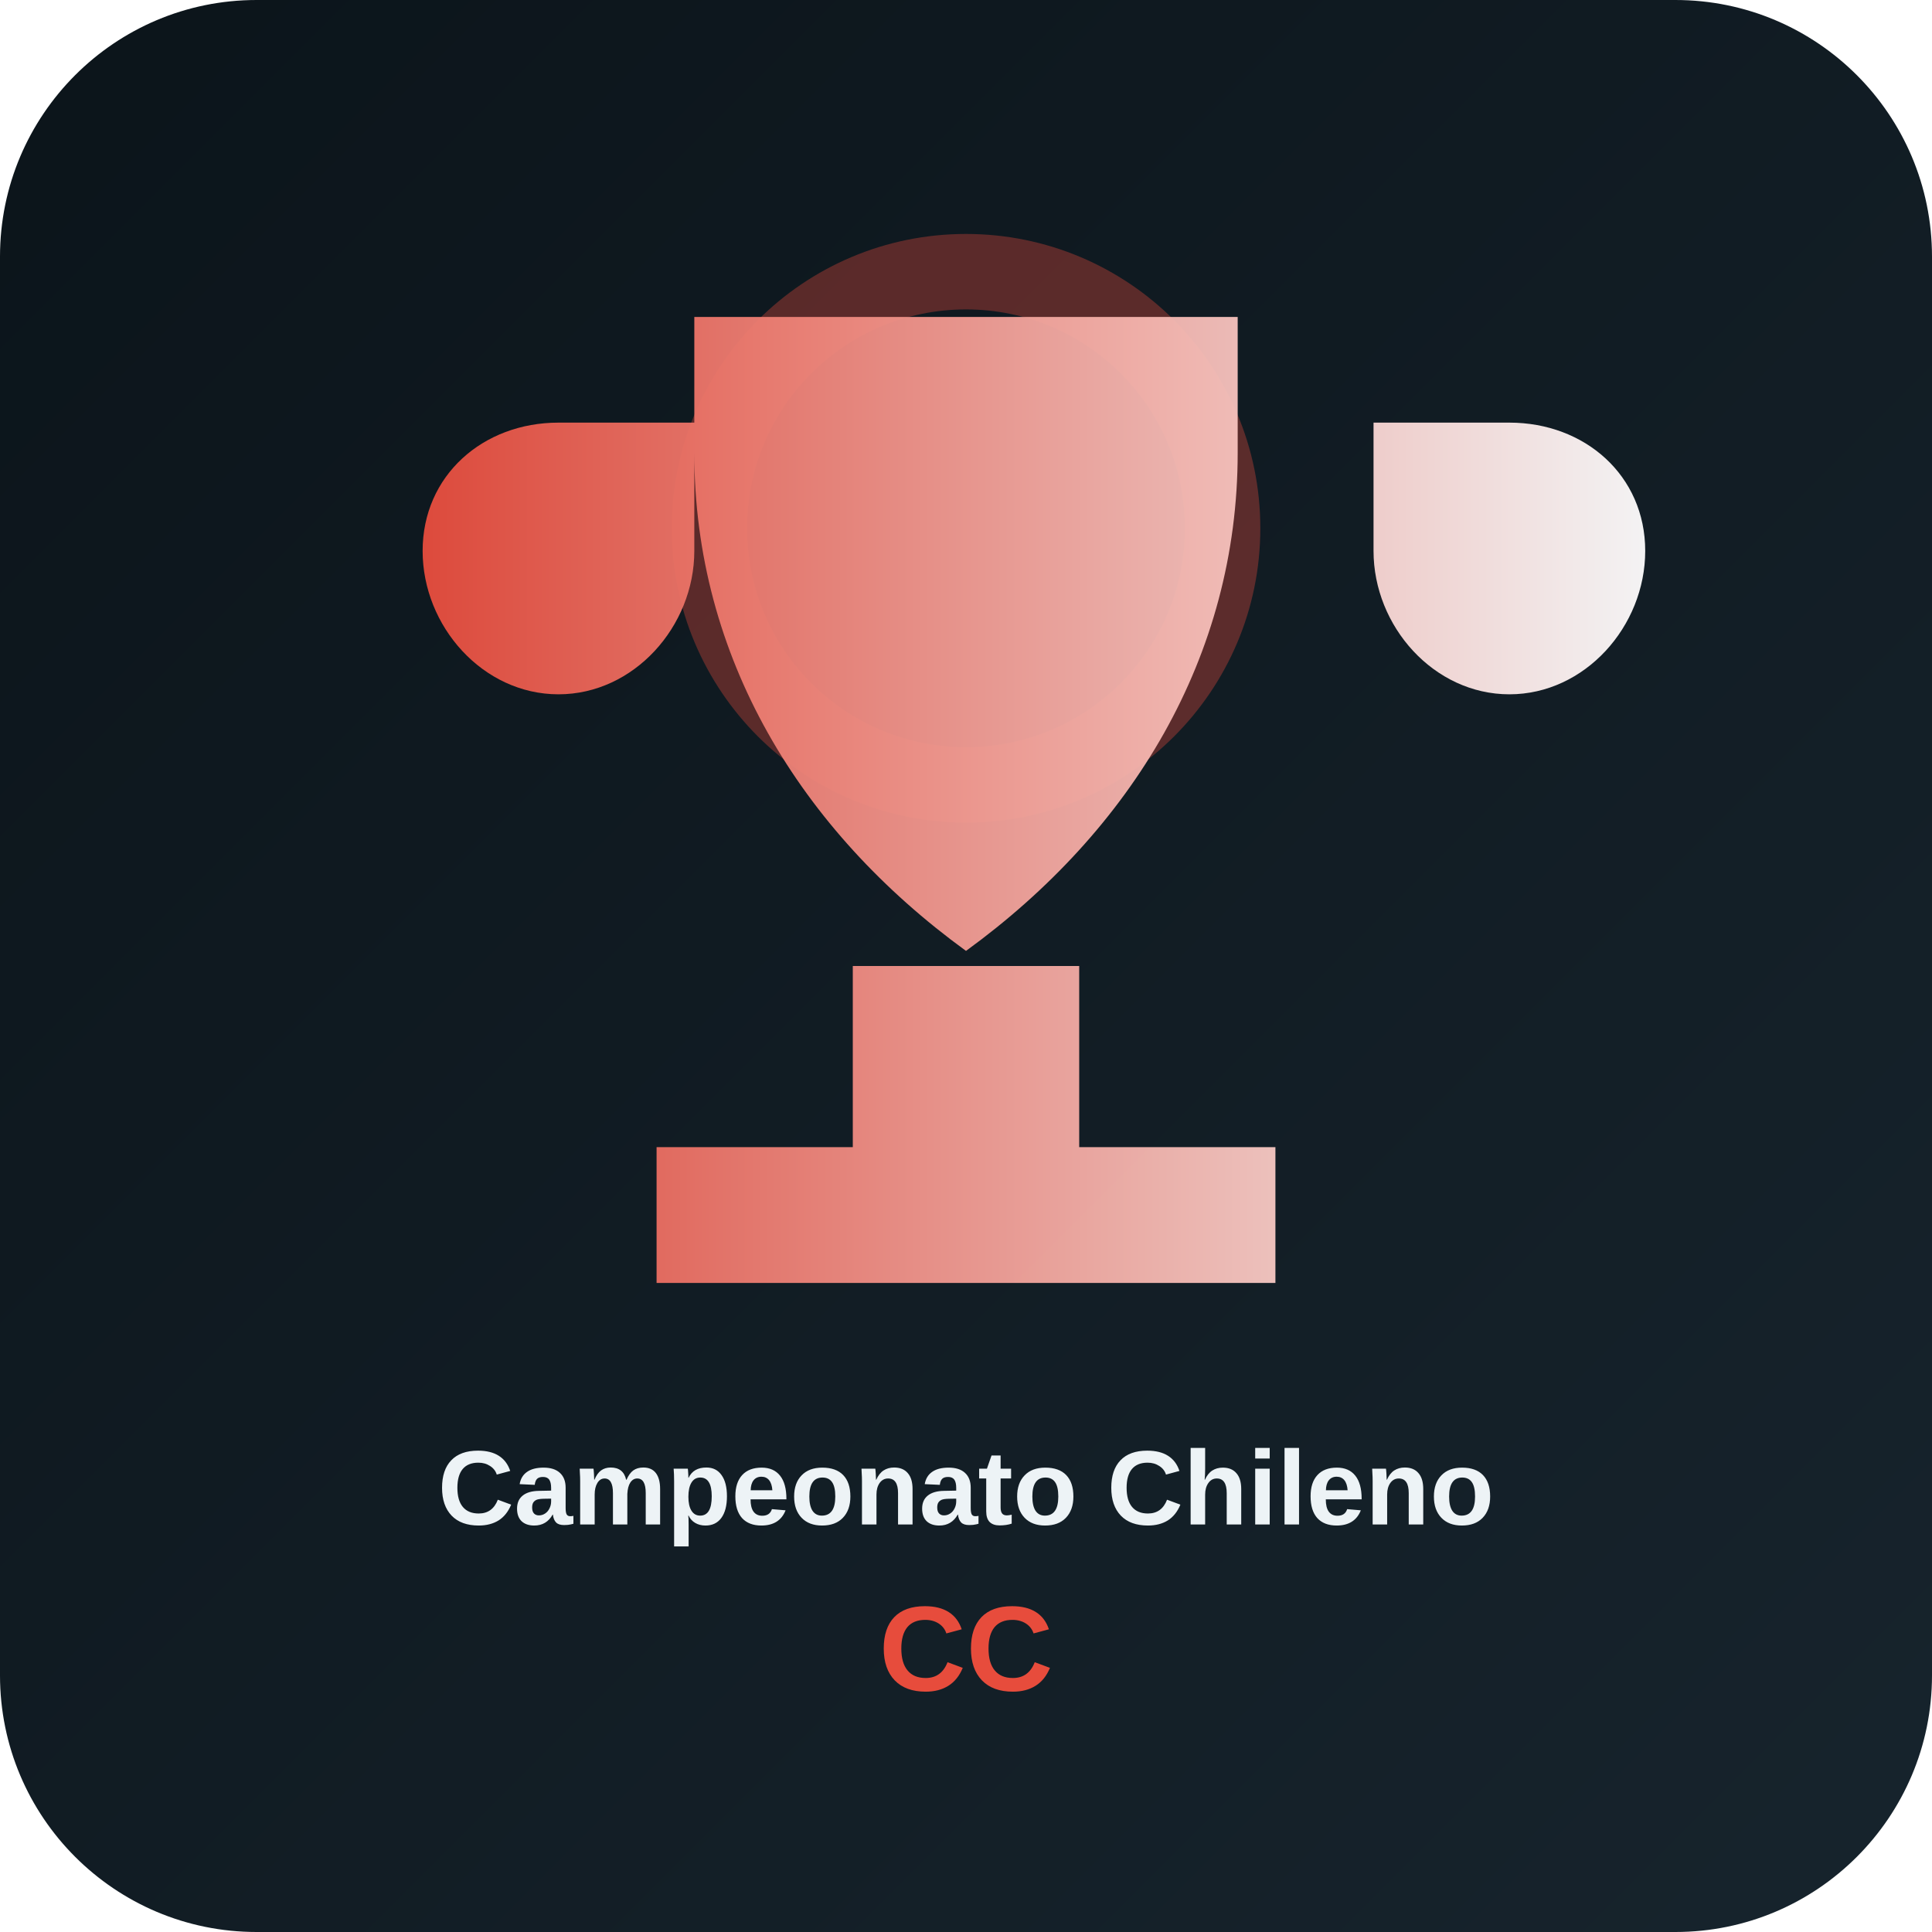
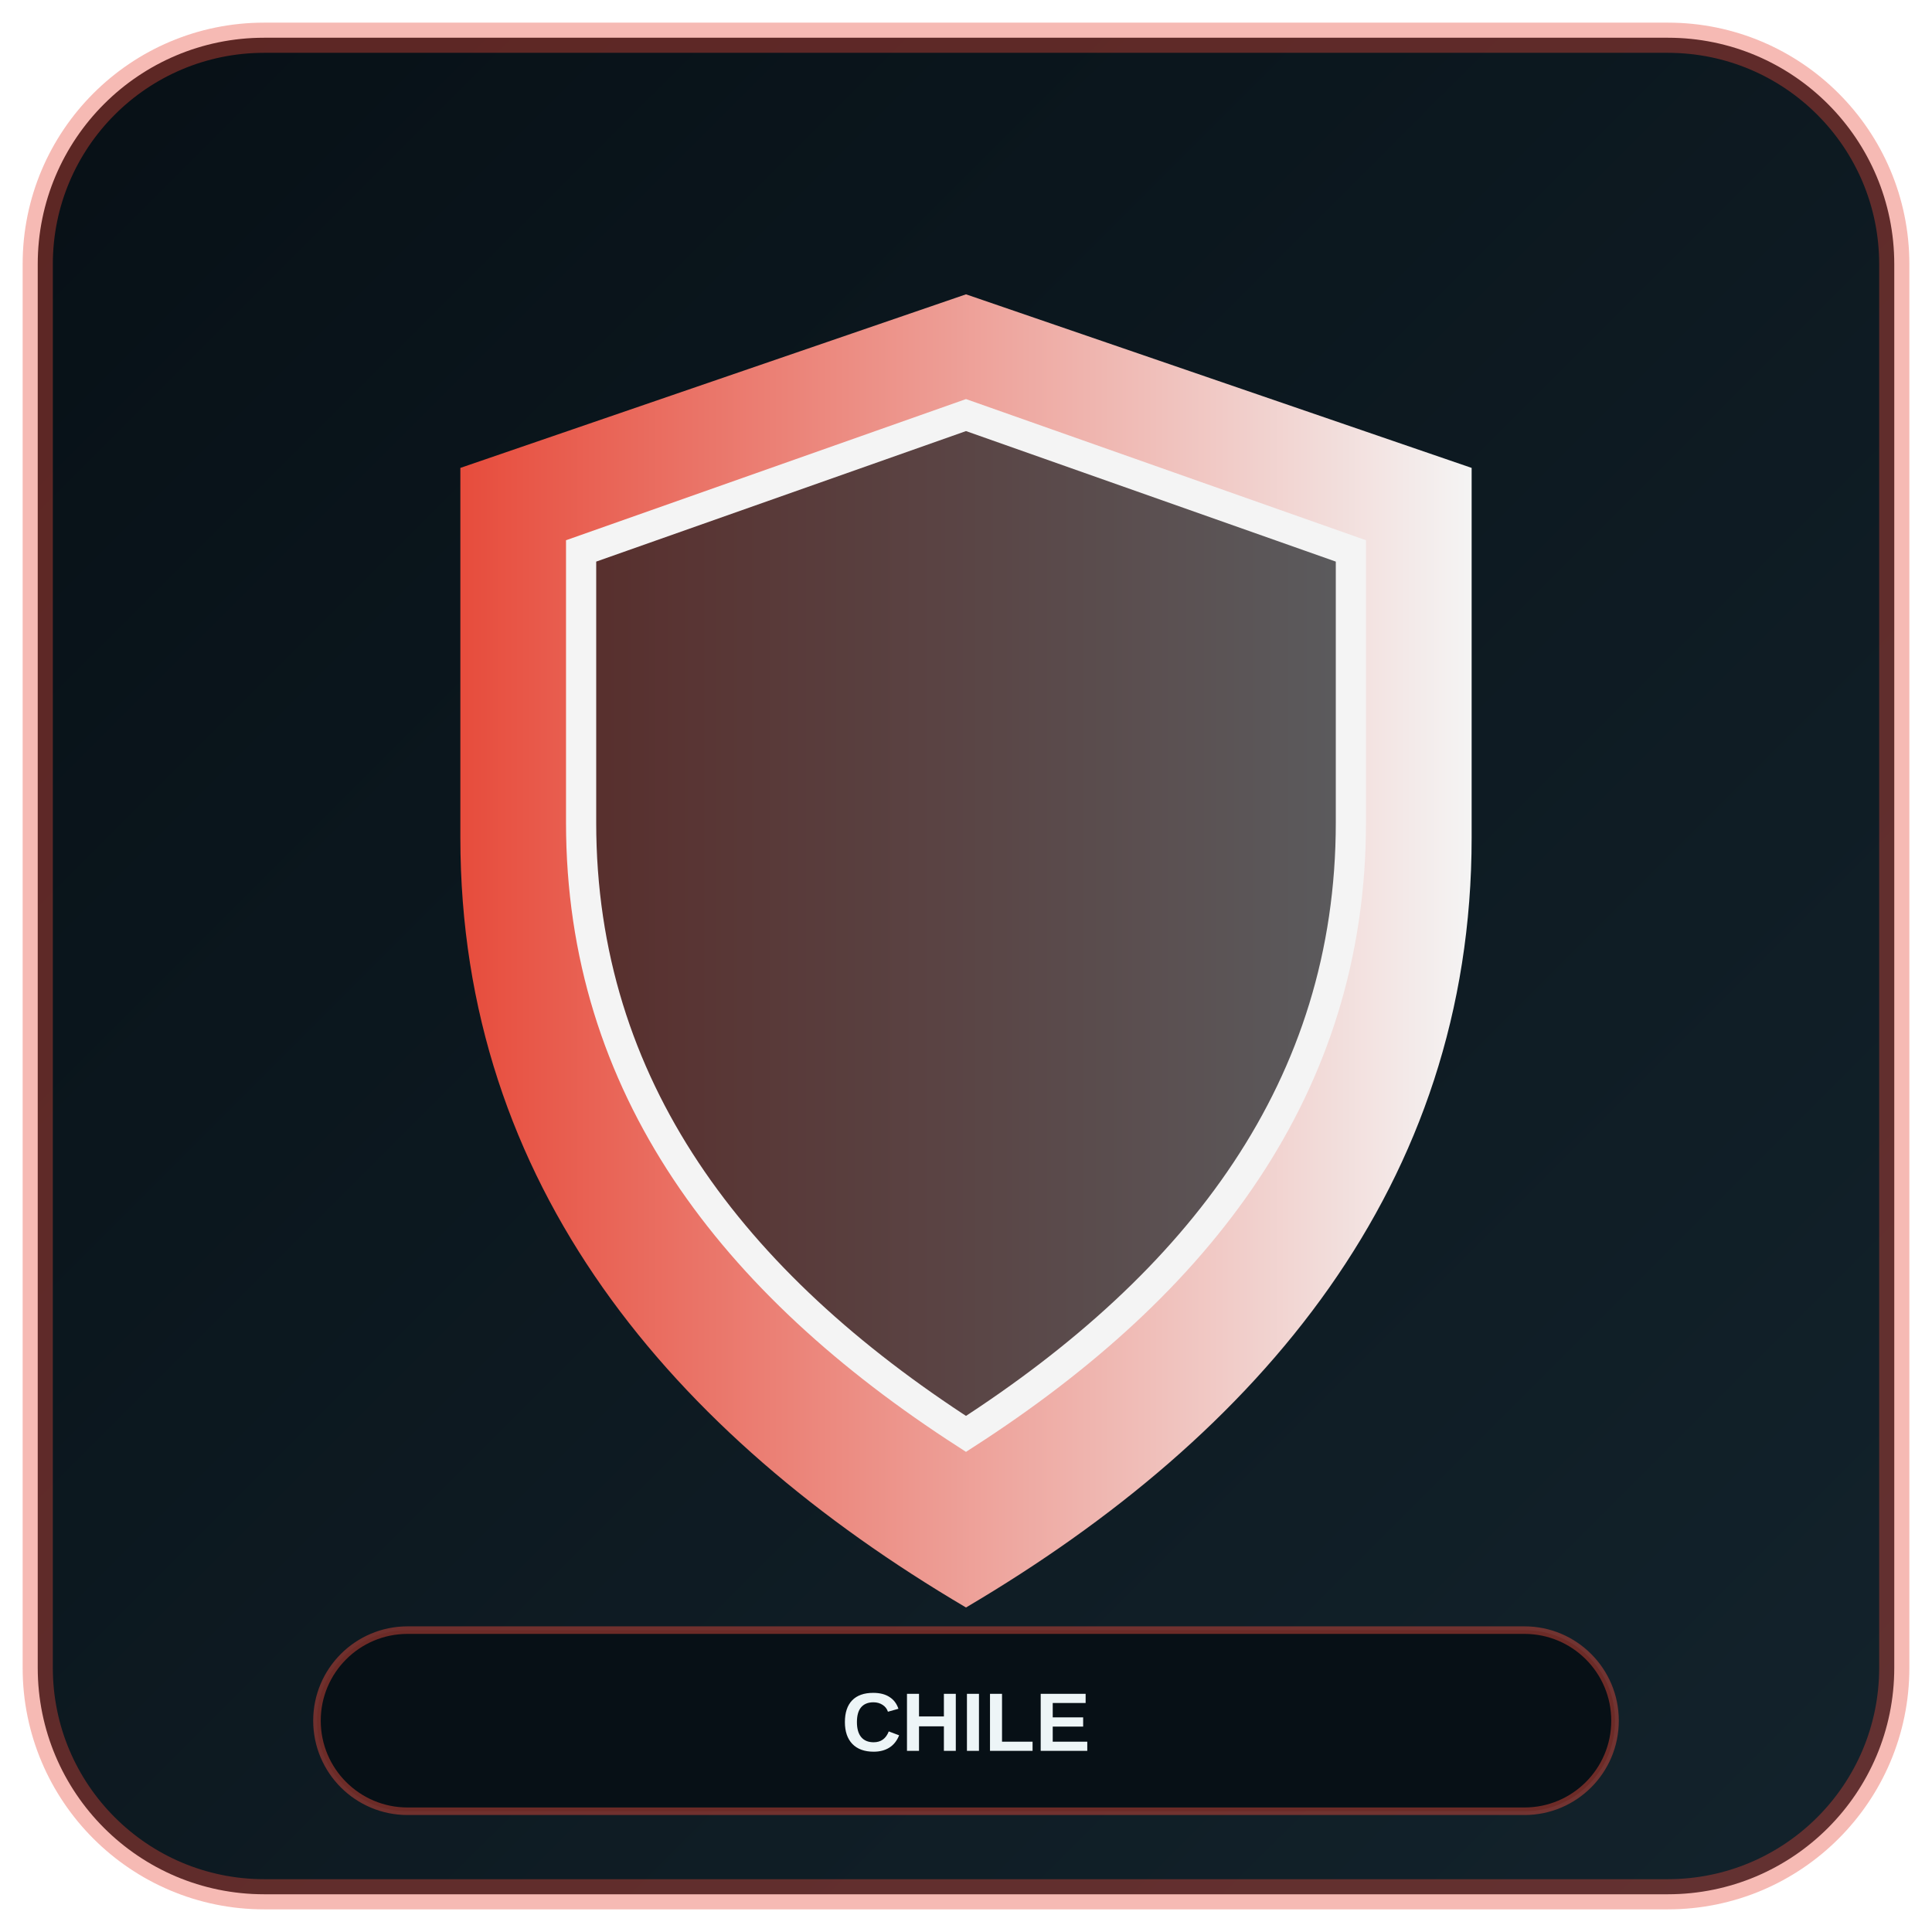
<svg xmlns="http://www.w3.org/2000/svg" viewBox="0 0 256 256">
  <defs>
    <linearGradient id="bg" x1="0" x2="1" y1="0" y2="1">
-       <stop offset="0" stop-color="#0b141a" />
-       <stop offset="1" stop-color="#17242d" />
+       <stop offset="0" stop-color="#071016" />
+       <stop offset="1" stop-color="#13232c" />
    </linearGradient>
-     <linearGradient id="gl" x1="0" x2="1">
-       <stop offset="0" stop-color="#e74c3c" stop-opacity=".95" />
-       <stop offset="1" stop-color="#ffffff" stop-opacity=".95" />
+     <linearGradient id="m" x1="0" x2="1">
+       <stop offset="0" stop-color="#e74c3c" />
+       <stop offset="1" stop-color="#f4f4f4" />
    </linearGradient>
  </defs>
-   <rect width="256" height="256" rx="34" fill="url(#bg)" />
-   <circle cx="128" cy="70" r="34" fill="none" stroke="#e74c3c" stroke-opacity=".35" stroke-width="10" />
-   <path d="M92 42h72v18c0 27-14 50-36 66-22-16-36-39-36-66V42zm-18 14h18v17c0 10-8 19-18 19-10 0-18-9-18-19 0-10 8-17 18-17zm108 0h18c10 0 18 7 18 17 0 10-8 19-18 19-10 0-18-9-18-19V56zM113 128h30v24h26v18H87v-18h26v-24z" fill="url(#gl)" />
-   <text x="128" y="202" text-anchor="middle" fill="#edf3f6" font-family="Arial, Helvetica, sans-serif" font-size="14" font-weight="700">Campeonato Chileno</text>
-   <text x="128" y="224" text-anchor="middle" fill="#e74c3c" font-family="Arial, Helvetica, sans-serif" font-size="16" font-weight="700">CC</text>
+   <rect x="5" y="5" width="246" height="246" rx="30" fill="url(#bg)" stroke="#e74c3c" stroke-opacity=".38" stroke-width="4" />
+   <path d="M128 39l67 23v49c0 46-28 79-67 102-39-23-67-56-67-102V62z" fill="url(#m)" />
+   <path d="M128 55l51 18v36c0 35-20 61-51 81-31-20-51-46-51-81V73z" fill="#0b141a" fill-opacity=".65" stroke="#f4f4f4" stroke-width="4" />
+   <rect x="42" y="216" width="172" height="24" rx="12" fill="#071016" stroke="#e74c3c" stroke-opacity=".45" />
+   <text x="128" y="232" text-anchor="middle" fill="#edf5f7" font-size="11" font-family="Arial,Helvetica,sans-serif" font-weight="700">CHILE</text>
</svg>
